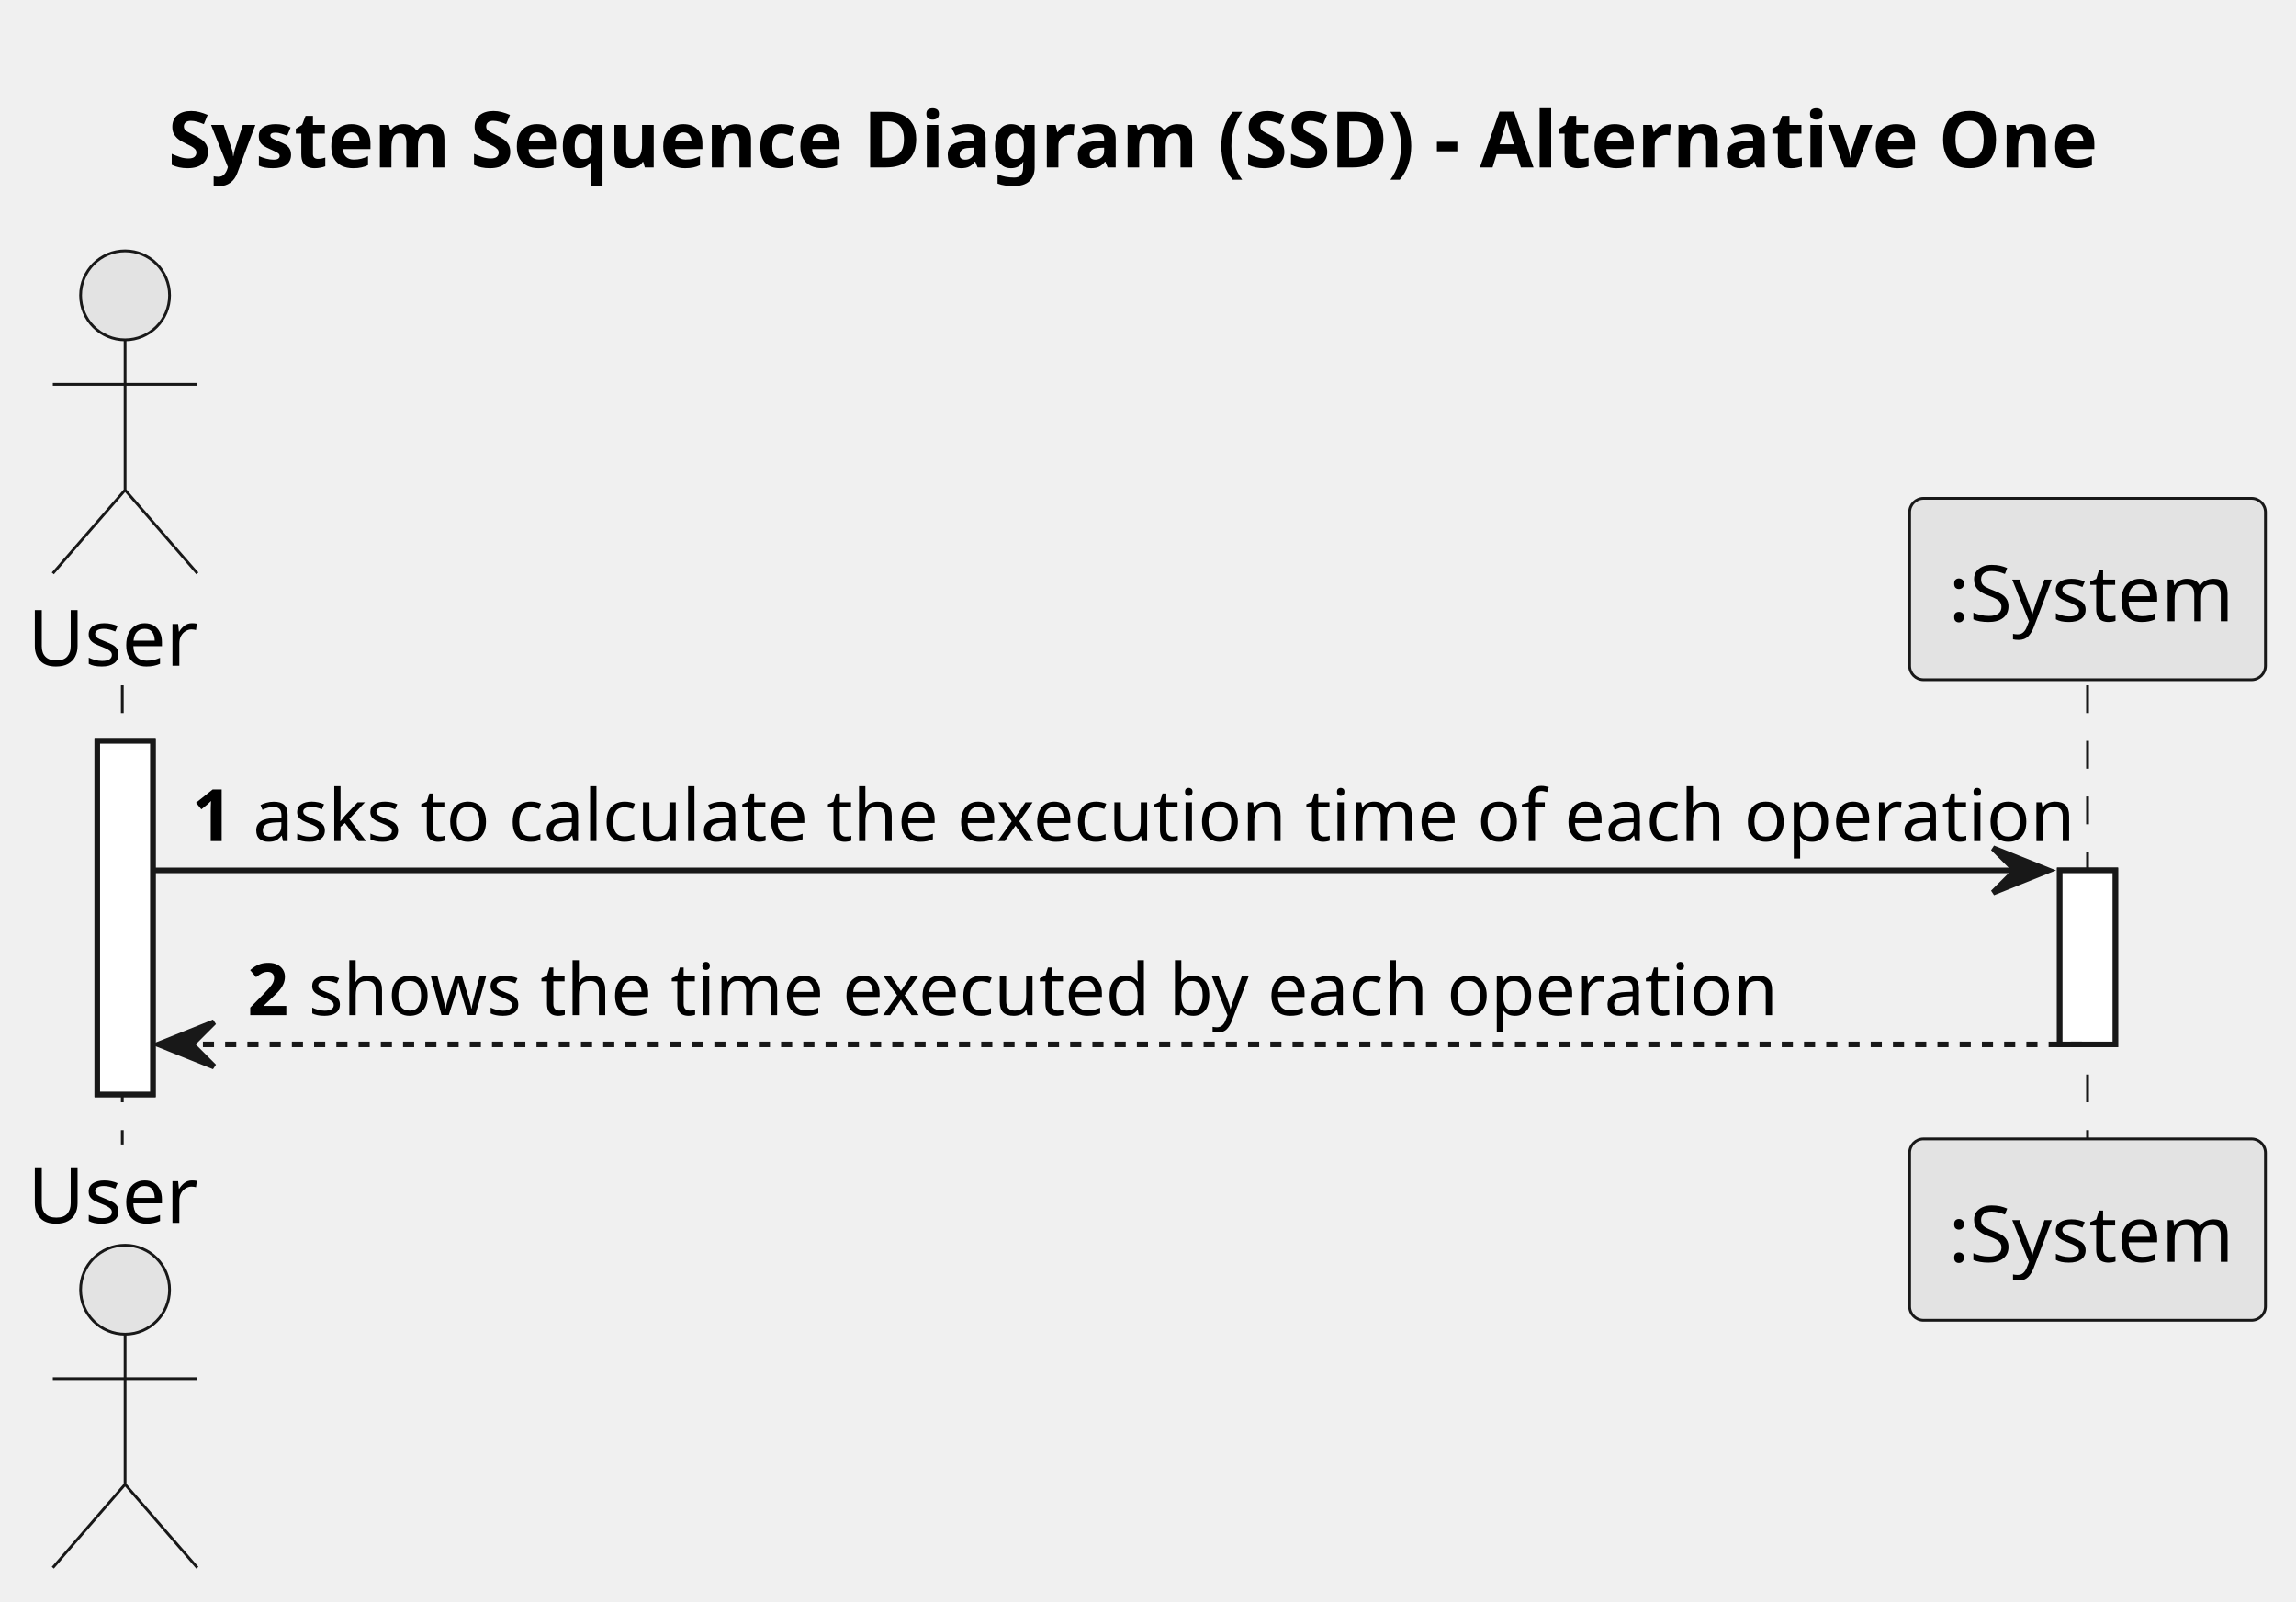
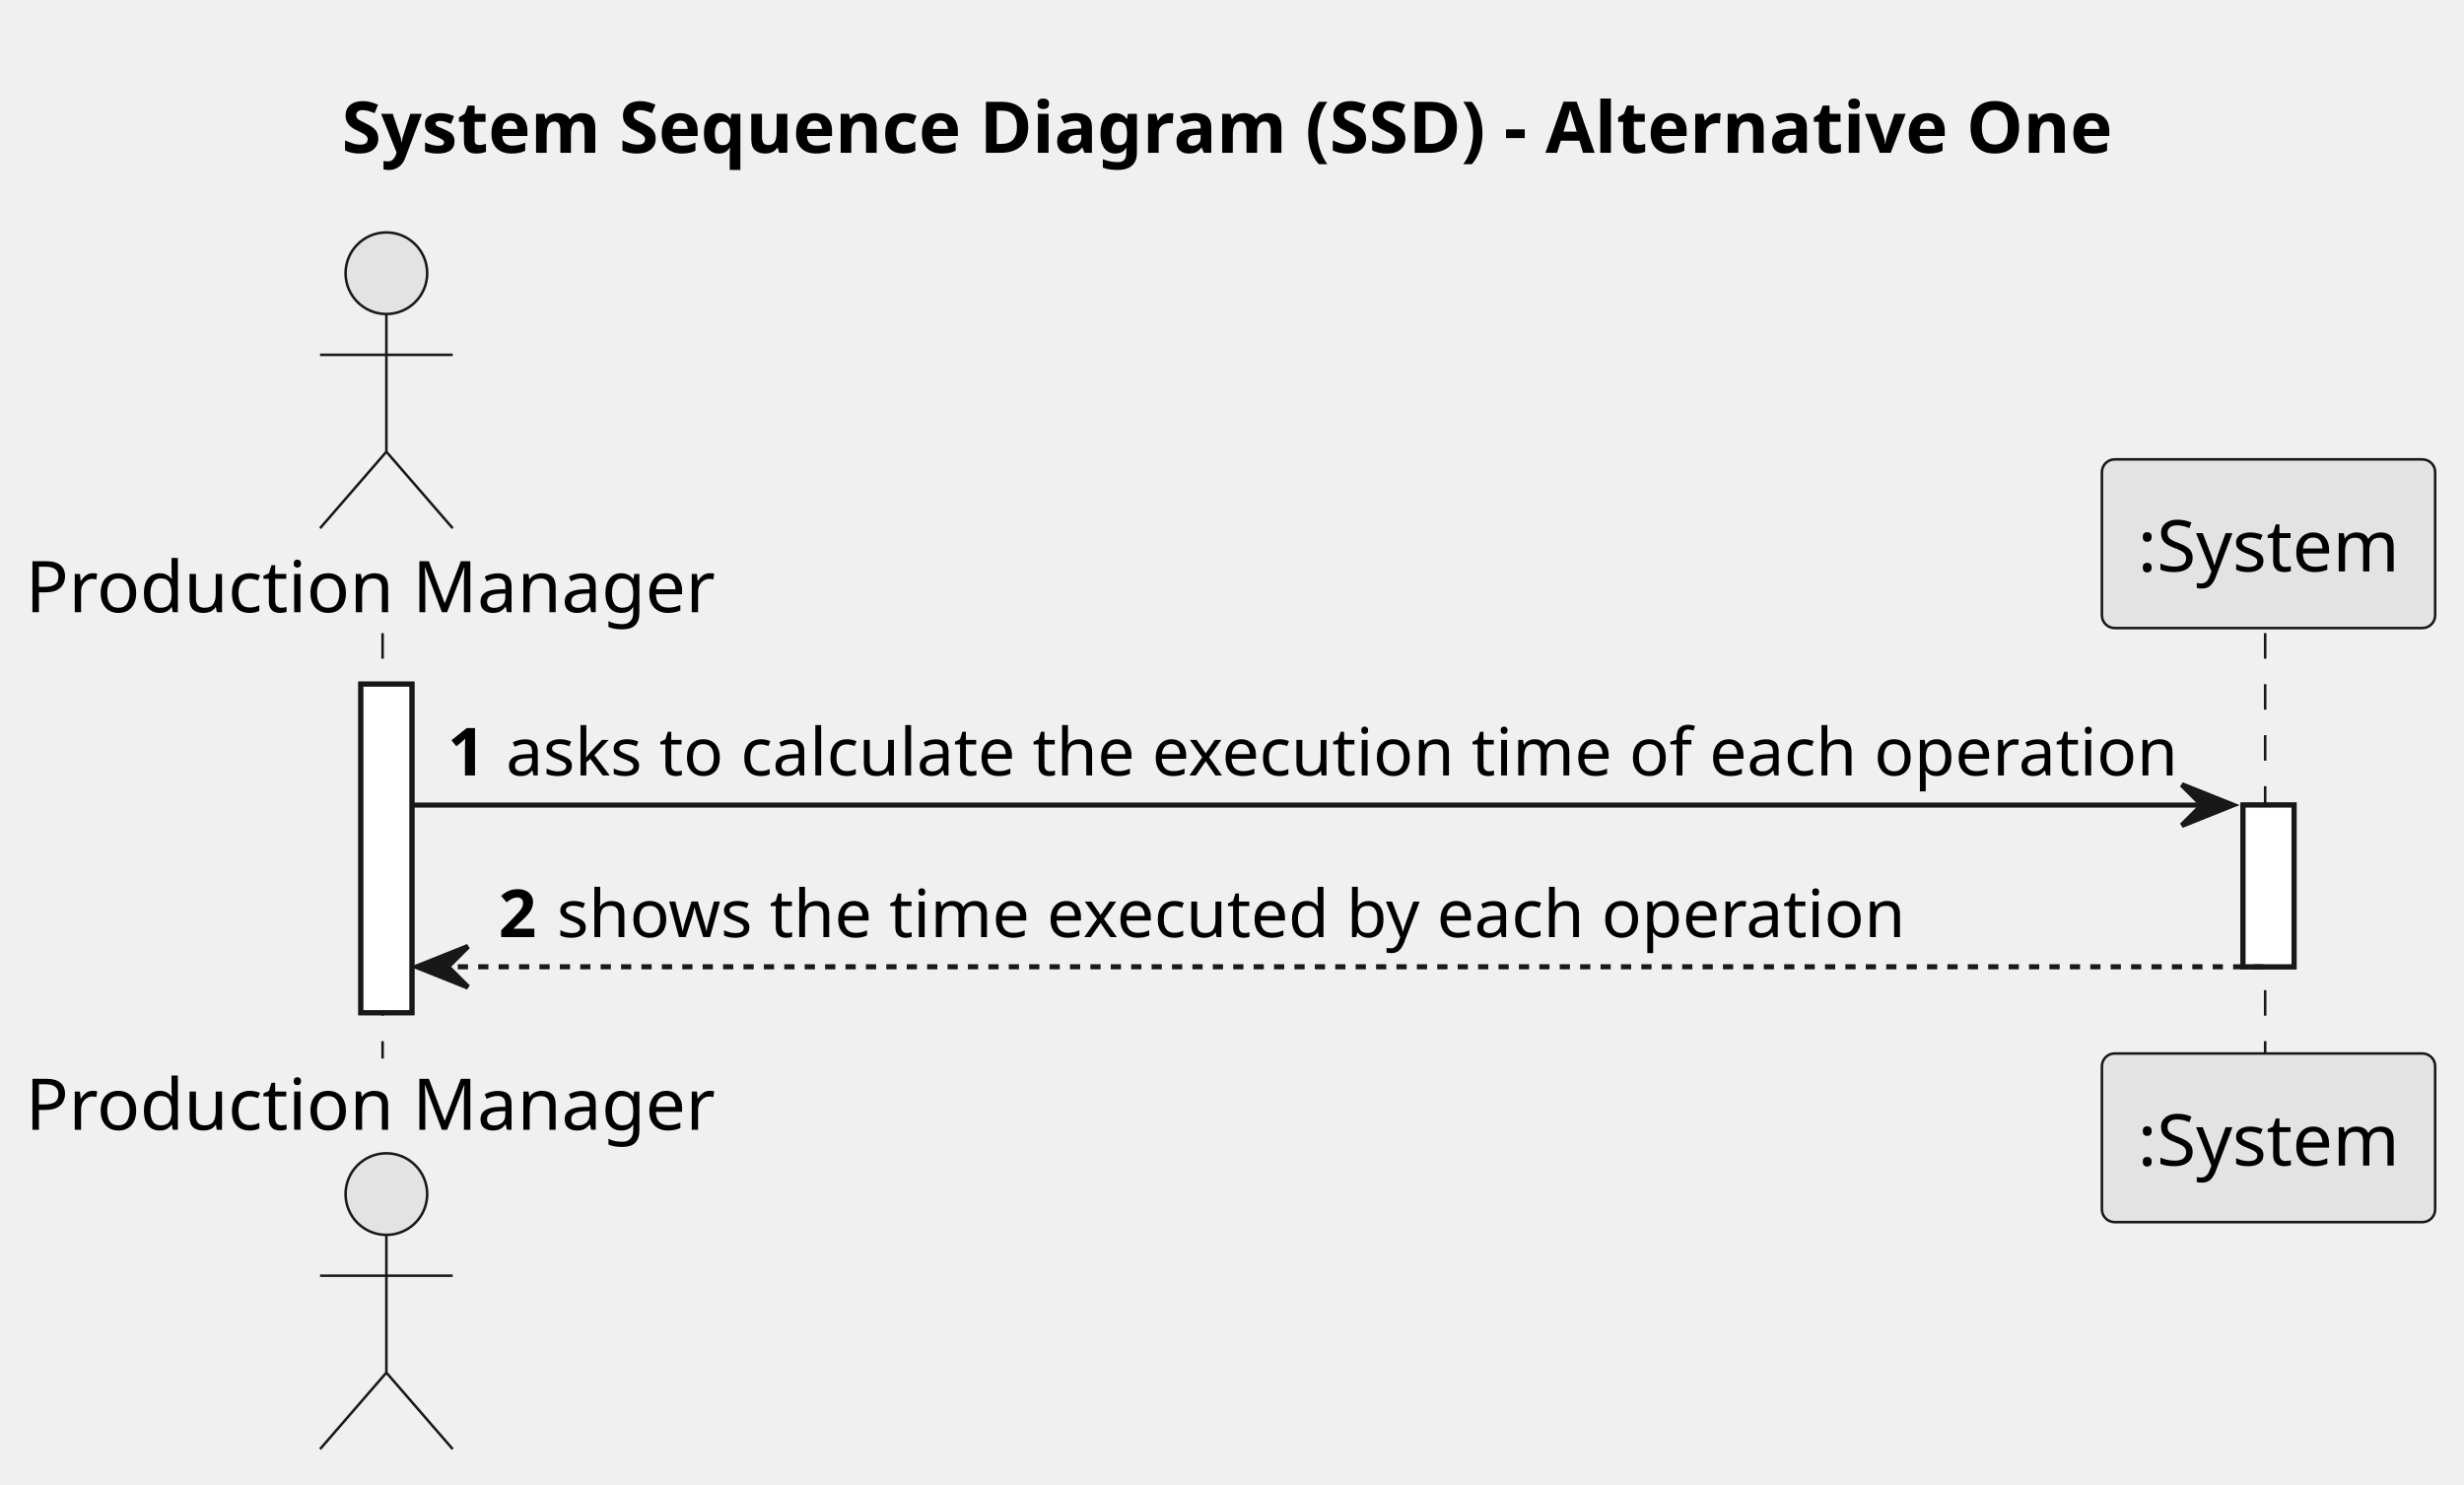
- <svg xmlns="http://www.w3.org/2000/svg" contentStyleType="text/css" height="288px" preserveAspectRatio="none" style="width:413px;height:288px;background:#FFFFFF;" version="1.1" viewBox="0 0 413 288" width="413px" zoomAndPan="magnify">
+ <svg xmlns="http://www.w3.org/2000/svg" contentStyleType="text/css" height="291px" preserveAspectRatio="none" style="width:483px;height:291px;background:#FFFFFF;" version="1.1" viewBox="0 0 483 291" width="483px" zoomAndPan="magnify">
  <defs />
  <g>
-     <text fill="#000000" font-family="sans-serif" font-size="14" font-weight="bold" lengthAdjust="spacing" textLength="351" x="30.25" y="30.107">System Sequence Diagram (SSD) - Alternative One</text>
-     <rect fill="#FFFFFF" height="63.582" style="stroke:#181818;stroke-width:1.0;" width="10" x="17.5" y="133.242" />
-     <rect fill="#FFFFFF" height="31.291" style="stroke:#181818;stroke-width:1.0;" width="10" x="370.5" y="156.533" />
-     <line style="stroke:#181818;stroke-width:0.5;stroke-dasharray:5.0,5.0;" x1="22" x2="22" y1="123.242" y2="205.824" />
-     <line style="stroke:#181818;stroke-width:0.5;stroke-dasharray:5.0,5.0;" x1="375.5" x2="375.5" y1="123.242" y2="205.824" />
-     <text fill="#000000" font-family="sans-serif" font-size="14" lengthAdjust="spacing" textLength="29" x="5" y="119.728">User</text>
-     <ellipse cx="22.5" cy="53.121" fill="#E3E3E3" rx="8" ry="8" style="stroke:#181818;stroke-width:0.5;" />
-     <path d="M22.5,61.121 L22.5,88.121 M9.5,69.121 L35.5,69.121 M22.5,88.121 L9.5,103.121 M22.5,88.121 L35.5,103.121 " fill="none" style="stroke:#181818;stroke-width:0.5;" />
-     <text fill="#000000" font-family="sans-serif" font-size="14" lengthAdjust="spacing" textLength="29" x="5" y="219.932">User</text>
-     <ellipse cx="22.5" cy="231.945" fill="#E3E3E3" rx="8" ry="8" style="stroke:#181818;stroke-width:0.5;" />
-     <path d="M22.5,239.945 L22.5,266.945 M9.5,247.945 L35.5,247.945 M22.5,266.945 L9.5,281.945 M22.5,266.945 L35.5,281.945 " fill="none" style="stroke:#181818;stroke-width:0.5;" />
-     <rect fill="#E3E3E3" height="32.621" rx="2.5" ry="2.5" style="stroke:#181818;stroke-width:0.5;" width="64" x="343.5" y="89.621" />
-     <text fill="#000000" font-family="sans-serif" font-size="14" lengthAdjust="spacing" textLength="50" x="350.5" y="111.728">:System</text>
-     <rect fill="#E3E3E3" height="32.621" rx="2.5" ry="2.5" style="stroke:#181818;stroke-width:0.5;" width="64" x="343.5" y="204.824" />
-     <text fill="#000000" font-family="sans-serif" font-size="14" lengthAdjust="spacing" textLength="50" x="350.5" y="226.932">:System</text>
-     <rect fill="#FFFFFF" height="63.582" style="stroke:#181818;stroke-width:1.0;" width="10" x="17.5" y="133.242" />
-     <rect fill="#FFFFFF" height="31.291" style="stroke:#181818;stroke-width:1.0;" width="10" x="370.5" y="156.533" />
-     <polygon fill="#181818" points="358.5,152.533,368.5,156.533,358.5,160.533,362.5,156.533" style="stroke:#181818;stroke-width:1.0;" />
-     <line style="stroke:#181818;stroke-width:1.0;" x1="27.5" x2="364.5" y1="156.533" y2="156.533" />
-     <text fill="#000000" font-family="sans-serif" font-size="13" font-weight="bold" lengthAdjust="spacing" textLength="7" x="34.5" y="151.27">1</text>
-     <text fill="#000000" font-family="sans-serif" font-size="13" lengthAdjust="spacing" textLength="313" x="45.5" y="151.27">asks to calculate the execution time of each operation</text>
-     <polygon fill="#181818" points="38.5,183.824,28.5,187.824,38.5,191.824,34.5,187.824" style="stroke:#181818;stroke-width:1.0;" />
-     <line style="stroke:#181818;stroke-width:1.0;stroke-dasharray:2.0,2.0;" x1="32.5" x2="374.5" y1="187.824" y2="187.824" />
-     <text fill="#000000" font-family="sans-serif" font-size="13" font-weight="bold" lengthAdjust="spacing" textLength="7" x="44.5" y="182.561">2</text>
-     <text fill="#000000" font-family="sans-serif" font-size="13" lengthAdjust="spacing" textLength="252" x="55.5" y="182.561">shows the time executed by each operation</text>
+     <text fill="#000000" font-family="sans-serif" font-size="14" font-weight="bold" lengthAdjust="spacing" textLength="347.353" x="66.997" y="29.966">System Sequence Diagram (SSD) - Alternative One</text>
+     <rect fill="#FFFFFF" height="64.412" style="stroke:#181818;stroke-width:1.0;" width="10" x="70.739" y="134.136" />
+     <rect fill="#FFFFFF" height="31.706" style="stroke:#181818;stroke-width:1.0;" width="10" x="439.685" y="157.842" />
+     <line style="stroke:#181818;stroke-width:0.5;stroke-dasharray:5.0,5.0;" x1="75" x2="75" y1="124.136" y2="207.548" />
+     <line style="stroke:#181818;stroke-width:0.5;stroke-dasharray:5.0,5.0;" x1="444.023" x2="444.023" y1="124.136" y2="207.548" />
+     <text fill="#000000" font-family="sans-serif" font-size="14" lengthAdjust="spacing" textLength="135.477" x="5" y="120.034">Production Manager</text>
+     <ellipse cx="75.739" cy="53.568" fill="#E3E3E3" rx="8" ry="8" style="stroke:#181818;stroke-width:0.5;" />
+     <path d="M75.739,61.568 L75.739,88.568 M62.739,69.568 L88.739,69.568 M75.739,88.568 L62.739,103.568 M75.739,88.568 L88.739,103.568 " fill="none" style="stroke:#181818;stroke-width:0.5;" />
+     <text fill="#000000" font-family="sans-serif" font-size="14" lengthAdjust="spacing" textLength="135.477" x="5" y="221.514">Production Manager</text>
+     <ellipse cx="75.739" cy="234.116" fill="#E3E3E3" rx="8" ry="8" style="stroke:#181818;stroke-width:0.5;" />
+     <path d="M75.739,242.116 L75.739,269.116 M62.739,250.116 L88.739,250.116 M75.739,269.116 L62.739,284.116 M75.739,269.116 L88.739,284.116 " fill="none" style="stroke:#181818;stroke-width:0.5;" />
+     <rect fill="#E3E3E3" height="33.068" rx="2.5" ry="2.5" style="stroke:#181818;stroke-width:0.5;" width="65.324" x="412.023" y="90.068" />
+     <text fill="#000000" font-family="sans-serif" font-size="14" lengthAdjust="spacing" textLength="51.324" x="419.023" y="112.034">:System</text>
+     <rect fill="#E3E3E3" height="33.068" rx="2.5" ry="2.5" style="stroke:#181818;stroke-width:0.5;" width="65.324" x="412.023" y="206.548" />
+     <text fill="#000000" font-family="sans-serif" font-size="14" lengthAdjust="spacing" textLength="51.324" x="419.023" y="228.514">:System</text>
+     <rect fill="#FFFFFF" height="64.412" style="stroke:#181818;stroke-width:1.0;" width="10" x="70.739" y="134.136" />
+     <rect fill="#FFFFFF" height="31.706" style="stroke:#181818;stroke-width:1.0;" width="10" x="439.685" y="157.842" />
+     <polygon fill="#181818" points="427.685,153.842,437.685,157.842,427.685,161.842,431.685,157.842" style="stroke:#181818;stroke-width:1.0;" />
+     <line style="stroke:#181818;stroke-width:1.0;" x1="80.739" x2="433.685" y1="157.842" y2="157.842" />
+     <text fill="#000000" font-family="sans-serif" font-size="13" font-weight="bold" lengthAdjust="spacing" textLength="7.436" x="87.739" y="152.033">1</text>
+     <text fill="#000000" font-family="sans-serif" font-size="13" lengthAdjust="spacing" textLength="328.51" x="99.175" y="152.033">asks to calculate the execution time of each operation</text>
+     <polygon fill="#181818" points="91.739,185.548,81.739,189.548,91.739,193.548,87.739,189.548" style="stroke:#181818;stroke-width:1.0;" />
+     <line style="stroke:#181818;stroke-width:1.0;stroke-dasharray:2.0,2.0;" x1="85.739" x2="443.685" y1="189.548" y2="189.548" />
+     <text fill="#000000" font-family="sans-serif" font-size="13" font-weight="bold" lengthAdjust="spacing" textLength="7.436" x="97.739" y="183.739">2</text>
+     <text fill="#000000" font-family="sans-serif" font-size="13" lengthAdjust="spacing" textLength="265.603" x="109.175" y="183.739">shows the time executed by each operation</text>
  </g>
</svg>
